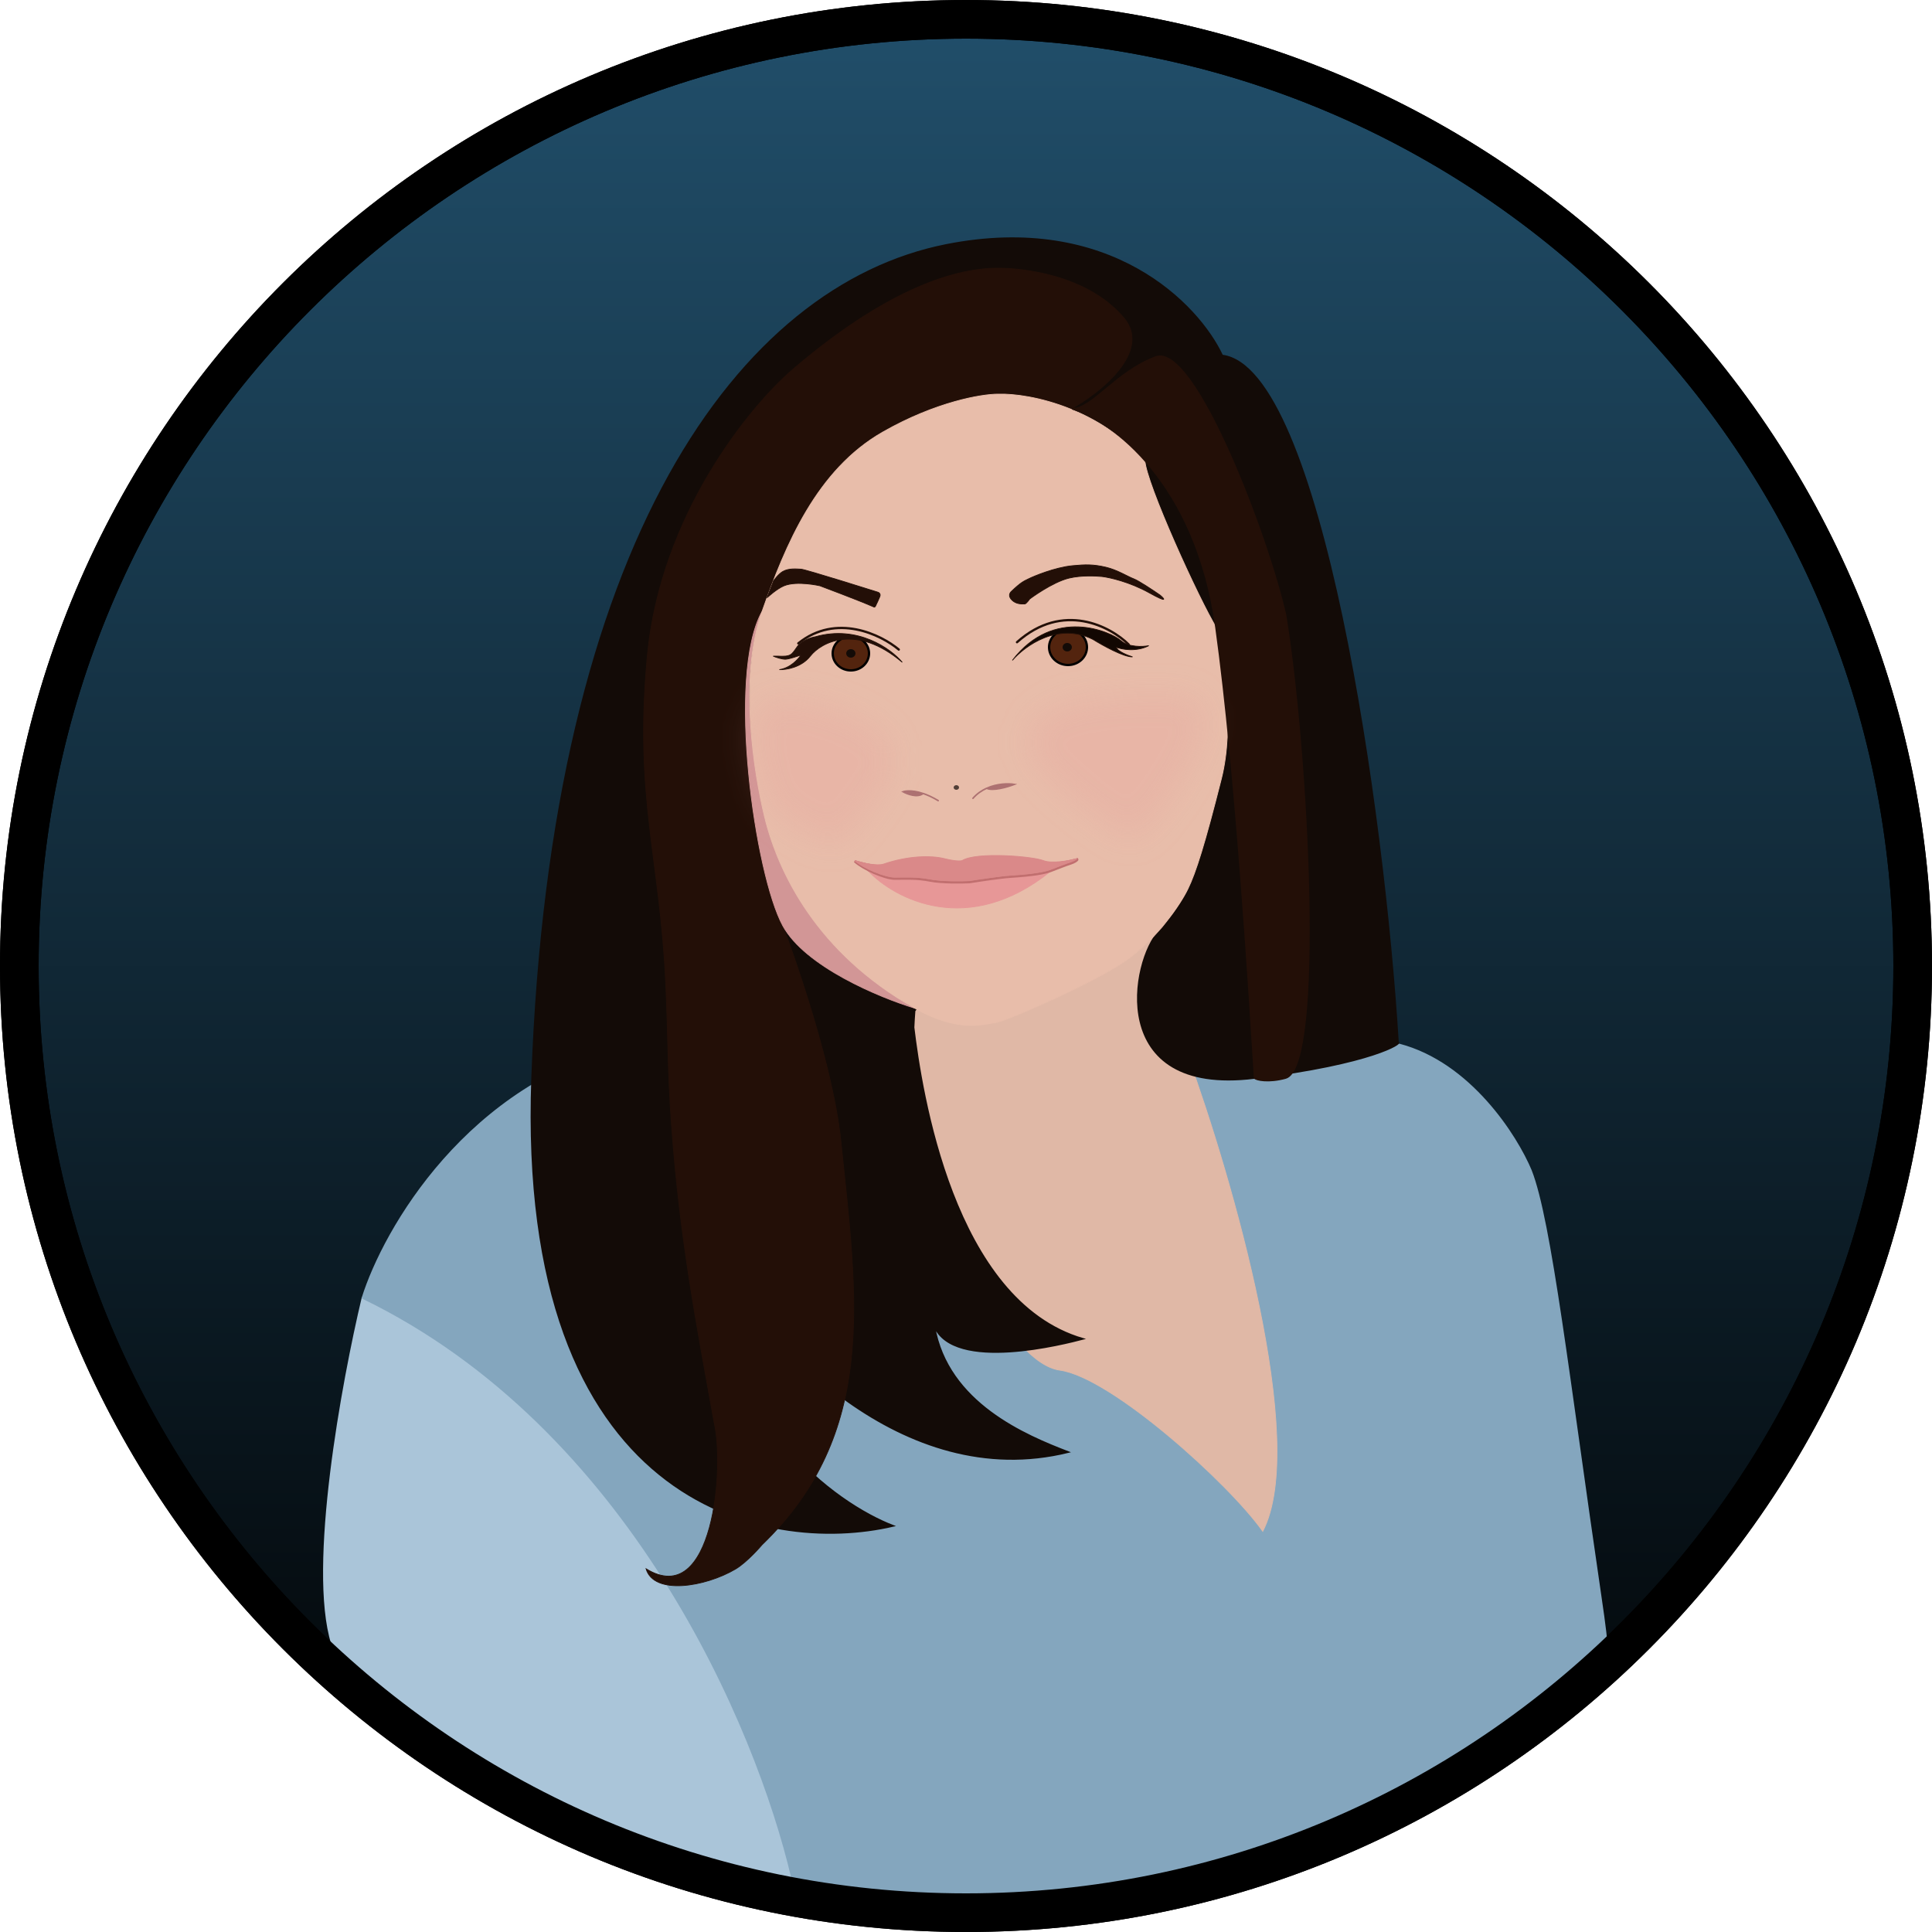
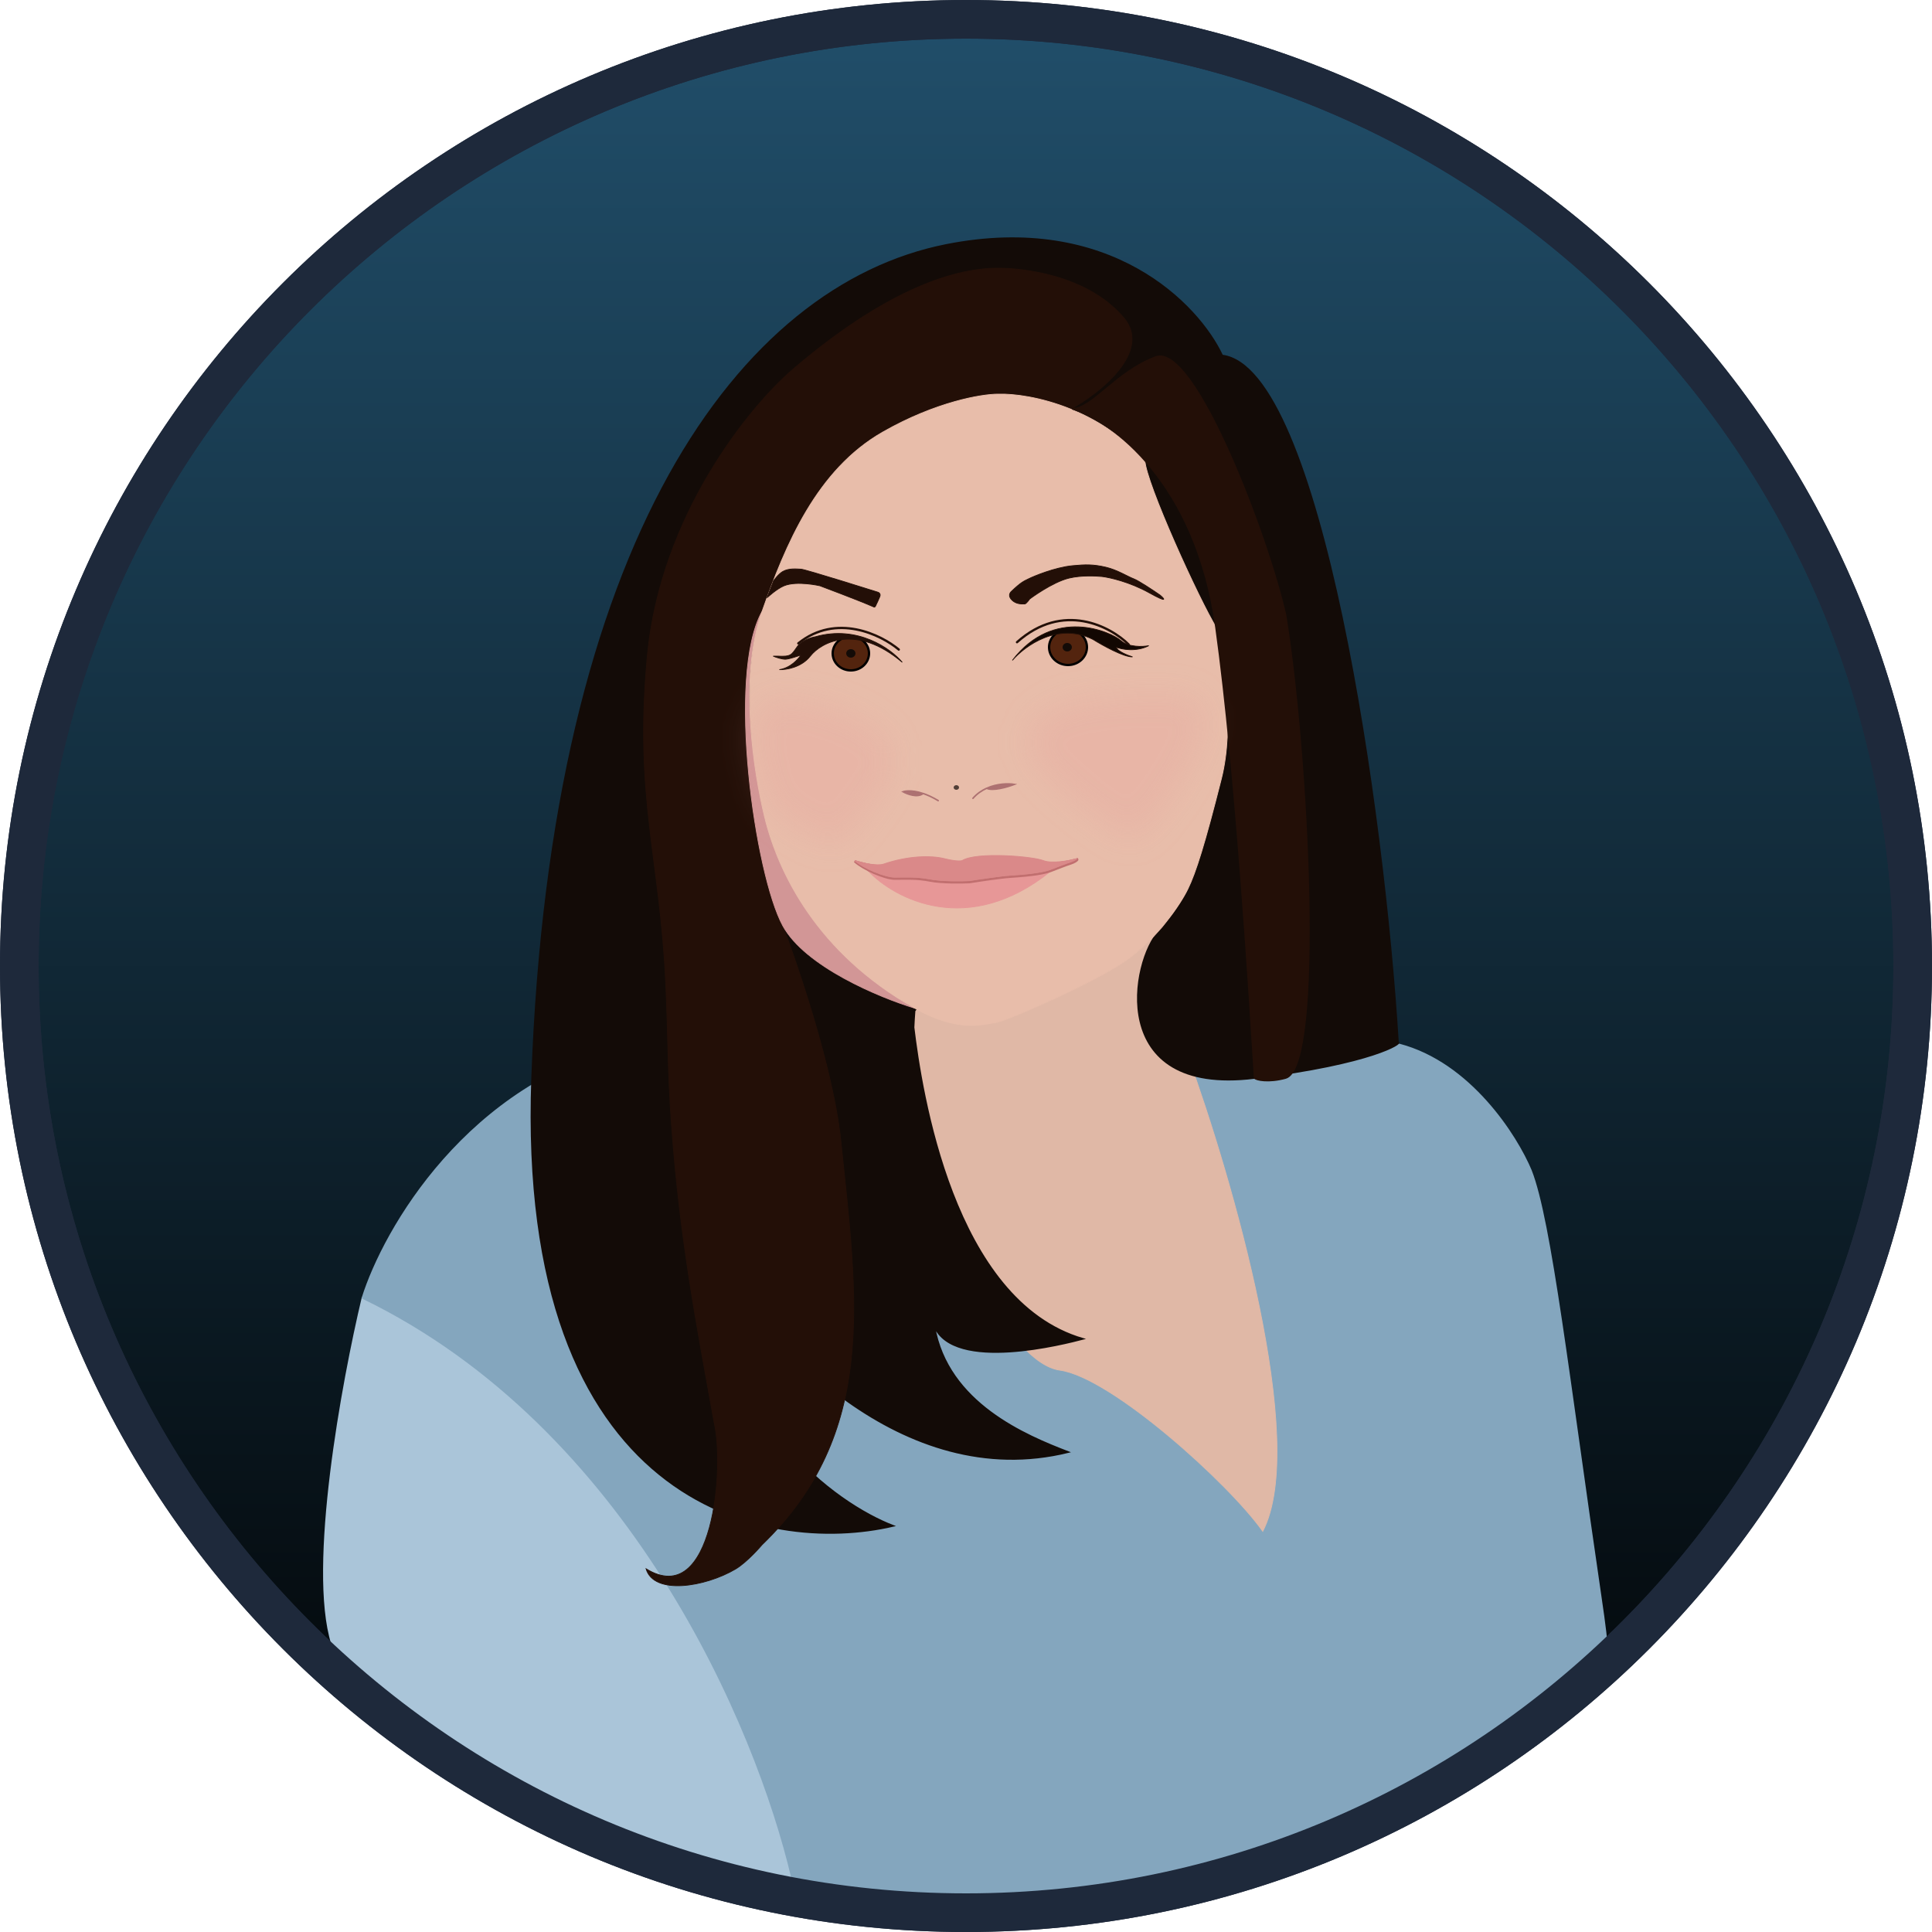
<svg xmlns="http://www.w3.org/2000/svg" width="2500" height="2500" viewBox="0 0 2500 2500" fill="none">
-   <circle cx="1250" cy="1250" r="1225" fill="url(#paint0_linear_244_92)" stroke="black" stroke-width="50" />
+   <circle cx="1250" cy="1250" r="1225" fill="url(#paint0_linear_244_92)" stroke="#1e293b" stroke-width="50" />
  <path d="M469 1679.5C443.333 1787.33 398.7 2027.8 429.5 2127C478.333 2208.5 666.6 2386.6 1029 2447C991 2144.67 826.6 1567.9 469 1679.5Z" fill="#AAC5D9" stroke="#AAC5D9" stroke-width="2" stroke-linecap="round" />
  <path d="M1810.5 1351.5C1718.5 1327.5 1589.83 1351.5 1537 1366.5C1385.83 1341 1030.4 1302.3 818 1351.5C605.6 1400.7 496.833 1590.67 469 1679.5C814.35 1846.64 978.879 2233.42 1025 2430.5C1028.34 2432.86 1045.85 2442.9 1050 2443.5C1535.5 2513.5 1889.5 2329 2071 2146C2079.5 2136 2083.5 2149 2071 2064C2029.83 1784.03 2006.83 1579.83 1981 1514.5C1962.5 1470.17 1902.5 1375.5 1810.5 1351.5Z" fill="#84A6BE" stroke="#84A6BE" stroke-width="2" stroke-linecap="round" />
  <path d="M1454 1245C1412.5 1273 1299 1323 1287.5 1323.5C1276 1324 1183.5 1304.5 1183.5 1304.5C1183.5 1304.5 1170.5 1438 1198.5 1513.5C1226.5 1589 1304.7 1763.8 1371.5 1773C1438.3 1782.2 1591 1920.33 1634 1981.5C1693.6 1866.3 1594.17 1523.5 1537 1366.5C1515 1357.83 1471.2 1330.2 1472 1289C1472.8 1247.8 1489.95 1216.17 1498.42 1205.5C1485.76 1219.66 1470.73 1233.71 1454 1245Z" fill="#E0B8A6" />
  <path d="M1498.42 1205.5C1485.76 1219.66 1470.73 1233.71 1454 1245C1412.5 1273 1299 1323 1287.5 1323.5C1276 1324 1183.5 1304.5 1183.5 1304.5C1183.5 1304.5 1170.5 1438 1198.5 1513.5C1226.5 1589 1304.7 1763.8 1371.5 1773C1438.3 1782.2 1591 1920.33 1634 1981.5C1693.6 1866.3 1594.17 1523.5 1537 1366.5C1515 1357.83 1471.2 1330.2 1472 1289C1472.8 1247.8 1489.95 1216.17 1498.42 1205.5ZM1498.42 1205.5C1501.75 1202.08 1505.34 1197.78 1508.96 1193.04C1505.66 1197.16 1502.14 1201.33 1498.42 1205.5Z" stroke="#E0B8A6" />
  <path d="M1500 1204.5C1464 1242 1430.5 1418.5 1623 1395C1777 1376.2 1815.67 1349 1809 1349C1791 1051.83 1709.5 476 1581.5 460C1551 394.667 1436.8 274.6 1224 317C958 370 713.5 700 688.5 1395C668.5 1951 991.833 2013 1156 1974.5C1081 1945.83 930.5 1836.8 928.5 1630C990 1735.17 1166.9 1932.2 1382.5 1879C1328 1858 1226 1816 1209 1716C1159.5 1645 1177.9 1421.49 1182.18 1329.43C1182.51 1322.33 1182.95 1315.18 1183.5 1308C1237.5 1231.67 1376.4 1104.1 1500 1204.5Z" fill="#130B07" />
  <path d="M1182.18 1329.43C1177.9 1421.49 1159.5 1645 1209 1716C1234.28 1776 1378.5 1738.5 1401.5 1732.5C1233 1683.5 1192.07 1411.38 1182.18 1329.43Z" fill="#130B07" />
  <path d="M1573.5 814C1583 844.167 1597.9 924.5 1581.5 1004.5C1561 1104.5 1536 1167 1500 1204.5M1500 1204.5C1464 1242 1430.5 1418.5 1623 1395C1777 1376.2 1815.67 1349 1809 1349C1791 1051.83 1709.5 476 1581.5 460C1551 394.667 1436.8 274.6 1224 317C958 370 713.5 700 688.5 1395C668.5 1951 991.833 2013 1156 1974.5C1081 1945.83 930.5 1836.8 928.5 1630C990 1735.17 1166.9 1932.2 1382.5 1879C1328 1858 1226 1816 1209 1716M1500 1204.5C1376.4 1104.1 1237.5 1231.67 1183.5 1308M1183.5 1308C1181.4 1312.77 1181.05 1320.05 1182.18 1329.43M1183.5 1308C1182.95 1315.18 1182.51 1322.33 1182.18 1329.43M1209 1716C1234.28 1776 1378.5 1738.5 1401.5 1732.5C1233 1683.5 1192.07 1411.38 1182.18 1329.43M1209 1716C1159.5 1645 1177.9 1421.49 1182.18 1329.43" stroke="#130B07" stroke-width="2" stroke-linecap="round" />
  <path d="M986 791.5C1016.5 705 1049.28 616.35 1142.5 559C1194.67 526.904 1270.5 510 1291.5 510C1311.28 509.362 1346.75 513.699 1385.5 529.406C1423.83 508.104 1491.2 454.6 1454 411C1407.5 356.5 1325.5 347 1291.5 347C1231 347 1142.5 378.417 1026.5 477.5C970.5 525.333 854.3 666.8 837.5 850C820.7 1033.2 853.936 1108.02 861.5 1273.5C864.766 1344.95 863.752 1385.17 869 1456.5C880.115 1607.58 901.667 1715.17 924 1840.5C938 1897.33 923.2 2083.6 836 2030C846.167 2064.5 912.624 2053.37 951.5 2030.5C967.224 2021.25 986 1999 986 1999C1135.61 1854.36 1109.73 1682.95 1088 1476C1076.26 1364.17 1013 1198 1013 1198C1013 1198 940 874 986 791.5Z" fill="#230F07" stroke="#230F07" />
  <path d="M1183.5 1304.5C1120.5 1277.5 1010 1103 992 1048.5C974 994 955.5 878 986 791.5C940 874 977 1132 1013 1198C1041.8 1250.8 1138.67 1291 1183.5 1304.5Z" fill="#D29696" stroke="#D29696" />
  <path d="M1291.5 510C1311.28 509.362 1346.75 513.699 1385.5 529.406C1417.6 542.42 1451.96 563.239 1481.5 595.5C1480.7 567.1 1489.83 609.167 1481.5 595.5C1482.3 623.9 1552.5 777.833 1574.5 813C1583.67 849.5 1597.7 939.5 1580.5 1007.5C1559 1092.5 1547.5 1129 1537 1150.5C1531.98 1160.78 1522.27 1176.44 1508.96 1193.04C1505.66 1197.16 1502.14 1201.33 1498.42 1205.5C1485.75 1219.66 1470.73 1233.71 1454 1245C1412.5 1273 1299 1323 1287.5 1323.5C1276 1324 1243.17 1338.23 1183.5 1304.5C1057 1233 1007 1129 989.5 1057.5C975.855 1001.75 955.5 878 986 791.5C1016.5 705 1056.5 608 1142.5 559C1211.3 519.8 1270.5 510 1291.5 510Z" fill="#E8BDAA" />
  <path d="M1481.5 595.5C1489.83 609.167 1480.7 567.1 1481.5 595.5ZM1481.5 595.5C1482.3 623.9 1552.5 777.833 1574.5 813C1583.67 849.5 1597.7 939.5 1580.5 1007.5C1559 1092.5 1547.5 1129 1537 1150.5M1481.5 595.5C1451.96 563.239 1417.6 542.42 1385.5 529.406C1346.75 513.699 1311.28 509.362 1291.5 510C1270.5 510 1211.3 519.8 1142.5 559C1056.5 608 1016.5 705 986 791.5C955.5 878 975.855 1001.75 989.5 1057.5C1007 1129 1057 1233 1183.5 1304.5C1243.17 1338.23 1276 1324 1287.5 1323.5C1299 1323 1412.5 1273 1454 1245C1470.73 1233.71 1485.75 1219.66 1498.42 1205.5M1537 1150.5C1531.98 1160.78 1522.27 1176.44 1508.96 1193.04M1537 1150.5C1531.55 1159.96 1520.08 1178.53 1508.96 1193.04M1498.42 1205.5C1501.75 1202.08 1505.34 1197.78 1508.96 1193.04M1498.42 1205.5C1502.14 1201.33 1505.66 1197.16 1508.96 1193.04" stroke="#E8BDAA" />
  <path d="M1123.5 1127C1157.67 1163.17 1252.8 1213.8 1360 1127H1123.5Z" fill="#E79797" stroke="#E79797" stroke-linecap="round" />
  <path d="M1106 1114.5C1117 1124.5 1144.8 1137 1158 1137C1174.5 1137 1185.5 1136 1204 1139.5C1218.8 1142.3 1243.83 1142 1254.5 1141.5C1267 1139.5 1295.1 1135.3 1307.5 1134.5C1323 1133.5 1347.5 1131.5 1359.5 1127C1371.5 1122.5 1378.5 1119.5 1385 1117.5C1390.2 1115.9 1394.5 1113 1394 1112C1384.17 1114.67 1361.2 1119.9 1350 1115.5C1336 1110 1263.5 1104 1245 1115.5C1243.33 1116.17 1236.4 1116.6 1222 1113C1204 1108.5 1174 1109.5 1143.5 1120C1140.17 1121.33 1128 1121.3 1106 1114.5Z" fill="#DA8989" stroke="#C16F6F" stroke-width="3" stroke-linecap="round" />
  <path d="M1106 1113.56C1117 1123.56 1144.8 1135.06 1158 1135.06C1174.5 1135.06 1185.5 1134.06 1204 1137.56C1218.8 1140.36 1243.83 1140.06 1254.5 1139.56C1267 1137.56 1295.1 1133.36 1307.5 1132.56C1323 1131.56 1347.5 1129.56 1359.5 1125.06C1371.5 1120.56 1378.5 1117.56 1385 1115.56C1390.2 1113.96 1392.83 1111.9 1393.5 1111.06C1383.67 1113.73 1361.2 1117.96 1350 1113.56C1336 1108.06 1263.5 1102.06 1245 1113.56C1243.33 1114.23 1236.4 1114.66 1222 1111.06C1204 1106.56 1174 1107.56 1143.5 1118.06C1140.17 1119.4 1128 1120.36 1106 1113.56Z" fill="#DA8989" stroke="#DA8989" stroke-linecap="round" />
  <path d="M1163 840.5C1140.17 821.333 1082.2 792.9 1033 832.5" stroke="#230F07" stroke-width="3" stroke-linecap="round" />
  <path d="M1131 785.5C1111.83 777 1061 758 1061 758C1061 758 1031.29 751.075 1014.5 758C1004.78 762.008 992.5 773.5 992.5 773.5L1001 751.5C1001 751.5 1007.22 742.75 1013 739.5C1021.06 734.963 1031 736.333 1036.5 736.5C1042 736.667 1135 766 1135 766C1136.83 766.333 1140.1 768 1138.5 772C1136.9 776 1134.5 781 1133.5 783C1133.17 784.055 1132.2 786.031 1131 785.5Z" fill="#230F07" />
  <path d="M1332.5 775C1332.5 775 1361.57 753.207 1383.5 748C1399.67 744.161 1418.5 745.333 1426 746C1435.83 747.167 1461.8 753 1487 767C1512.2 781 1506.83 774.833 1501 770C1492.33 764 1473.4 751.4 1467 749C1459 746 1445.83 737.462 1431 734C1414.63 730.179 1404.74 730.414 1388 732C1364.87 734.191 1337.32 745.838 1331 749C1325 752 1321.5 753 1308.5 765.5C1307.05 766.891 1303.68 771.314 1310 777C1315 781.5 1321 781.667 1326 781.5C1328 781.5 1332.5 775 1332.5 775Z" fill="#230F07" />
  <path d="M1131 785.5C1111.83 777 1061 758 1061 758C1061 758 1031.29 751.075 1014.5 758C1004.78 762.008 992.5 773.5 992.5 773.5L1001 751.5C1001 751.5 1007.22 742.75 1013 739.5C1021.06 734.963 1031 736.333 1036.5 736.5C1042 736.667 1135 766 1135 766C1136.83 766.333 1140.1 768 1138.5 772C1136.9 776 1134.5 781 1133.5 783C1133.17 784.055 1132.2 786.031 1131 785.5Z" stroke="#230F07" />
  <path d="M1332.5 775C1332.5 775 1361.57 753.207 1383.5 748C1399.67 744.161 1418.5 745.333 1426 746C1435.83 747.167 1461.8 753 1487 767C1512.2 781 1506.83 774.833 1501 770C1492.33 764 1473.4 751.4 1467 749C1459 746 1445.83 737.462 1431 734C1414.63 730.179 1404.74 730.414 1388 732C1364.87 734.191 1337.32 745.838 1331 749C1325 752 1321.5 753 1308.5 765.5C1307.05 766.891 1303.68 771.314 1310 777C1315 781.5 1321 781.667 1326 781.5C1328 781.5 1332.5 775 1332.5 775Z" stroke="#230F07" />
  <path d="M1460.5 834C1437.17 810.833 1375.6 777.8 1316 831" stroke="#230F07" stroke-width="3" stroke-linecap="round" />
  <path d="M1406.5 837.5C1406.5 850.12 1395.62 860.5 1382 860.5C1368.38 860.5 1357.5 850.12 1357.5 837.5C1357.5 824.88 1368.38 814.5 1382 814.5C1395.62 814.5 1406.5 824.88 1406.5 837.5Z" fill="#53240E" stroke="black" stroke-width="3" />
  <path d="M1124.5 845.5C1124.5 857.564 1114.07 867.5 1101 867.5C1087.93 867.5 1077.5 857.564 1077.5 845.5C1077.5 833.436 1087.93 823.5 1101 823.5C1114.07 823.5 1124.5 833.436 1124.5 845.5Z" fill="#53240E" stroke="black" stroke-width="3" />
  <path d="M1167.5 857C1152.83 839.5 1109.8 808.4 1055 824C1049.67 824.833 1037.5 828.6 1031.5 837C1024 847.5 1024 850 1005.5 849H1000.5C1004 850.5 1012.2 853.4 1017 853C1021.8 852.6 1032 849.167 1036.5 847.5C1033 853 1022.5 864.5 1008.5 866.5C1017 866.833 1036.9 863.8 1048.5 849C1063 830.5 1108.5 807 1167.5 857Z" fill="#230F07" stroke="#230F07" stroke-linecap="round" />
  <path d="M1310 854.5C1326 835.833 1369.3 804.3 1414.5 827.5C1426.83 835.167 1454.3 850.4 1465.5 850C1459 848 1445.7 842.7 1444.5 837.5C1451.67 840.333 1470.1 843.9 1486.5 835.5C1478.67 837 1460.5 837.8 1450.5 829C1438 818 1364 784 1310 854.5Z" fill="#120702" stroke="#230F07" />
  <ellipse cx="1381" cy="837.5" rx="6" ry="5.5" fill="#130B07" />
  <ellipse cx="1101" cy="845.5" rx="6" ry="5.5" fill="#130B07" />
  <ellipse cx="1237.5" cy="1019" rx="3.5" ry="3" fill="#130B07" fill-opacity="0.7" />
  <path d="M1168.5 1024.5C1168.5 1024.5 1177.72 1021.15 1194.5 1026.77C1187.3 1032.58 1174.17 1027.68 1168.5 1024.5Z" fill="#AD7171" />
  <path d="M1312.5 1015C1304.99 1013.75 1290.43 1013.83 1276.74 1020C1284.53 1024 1303.82 1018.33 1312.5 1015Z" fill="#AD7171" />
  <path d="M1214 1036C1206.68 1031.58 1200.16 1028.67 1194.5 1026.77M1259 1033C1264.2 1027.04 1270.38 1022.86 1276.74 1020M1194.5 1026.77C1177.72 1021.15 1168.5 1024.5 1168.5 1024.5C1174.17 1027.68 1187.3 1032.58 1194.5 1026.77ZM1276.74 1020C1290.43 1013.83 1304.99 1013.75 1312.5 1015C1303.82 1018.33 1284.53 1024 1276.74 1020Z" stroke="#AD7171" stroke-width="2" stroke-linecap="round" />
-   <circle cx="1250" cy="1250" r="1225" stroke="black" stroke-width="50" />
+   <circle cx="1250" cy="1250" r="1225" stroke="#1e293b" stroke-width="50" />
  <path d="M1387.5 529C1438.67 544.833 1547.5 623.6 1573.5 812C1599.5 1000.4 1617 1292.5 1623.5 1395C1625.5 1397.5 1641.5 1401 1663.5 1395C1713.95 1381.24 1692.33 972.167 1663.5 796C1641.5 697 1545.83 443.125 1495.5 462C1443.5 481.5 1413.83 529 1387.5 529Z" fill="#230F07" stroke="#230F07" stroke-width="2" stroke-linecap="round" />
  <g filter="url(#filter0_f_244_92)">
    <path d="M1351.5 925C1377.5 905.5 1450.3 895.9 1525.5 899.5C1619.5 904 1485.5 1082.5 1465.5 1084C1445.5 1085.5 1337.5 995.5 1334 975C1331.2 958.6 1325.5 944.5 1351.5 925Z" fill="#E79797" fill-opacity="0.2" />
  </g>
  <g filter="url(#filter1_f_244_92)">
    <path d="M1153 965.5V1003C1137.83 1027.17 1103.7 1077.9 1088.5 1087.5C1069.5 1099.5 995.5 1053 990 1032.5C984.5 1012 969 960 976 937.5C983 915 981.5 912.5 998.5 904.5C1015.5 896.5 1129 920.5 1153 965.5Z" fill="#E79797" fill-opacity="0.2" />
  </g>
  <defs>
    <filter id="filter0_f_244_92" x="1291.45" y="858.755" width="307.154" height="265.264" filterUnits="userSpaceOnUse" color-interpolation-filters="sRGB">
      <feFlood flood-opacity="0" result="BackgroundImageFix" />
      <feBlend mode="normal" in="SourceGraphic" in2="BackgroundImageFix" result="shape" />
      <feGaussianBlur stdDeviation="20" result="effect1_foregroundBlur_244_92" />
    </filter>
    <filter id="filter1_f_244_92" x="934.217" y="862.978" width="258.783" height="266.471" filterUnits="userSpaceOnUse" color-interpolation-filters="sRGB">
      <feFlood flood-opacity="0" result="BackgroundImageFix" />
      <feBlend mode="normal" in="SourceGraphic" in2="BackgroundImageFix" result="shape" />
      <feGaussianBlur stdDeviation="20" result="effect1_foregroundBlur_244_92" />
    </filter>
    <linearGradient id="paint0_linear_244_92" x1="1250" y1="0" x2="1250" y2="2500" gradientUnits="userSpaceOnUse">
      <stop stop-color="#214F6B" />
      <stop offset="1" />
    </linearGradient>
  </defs>
</svg>
